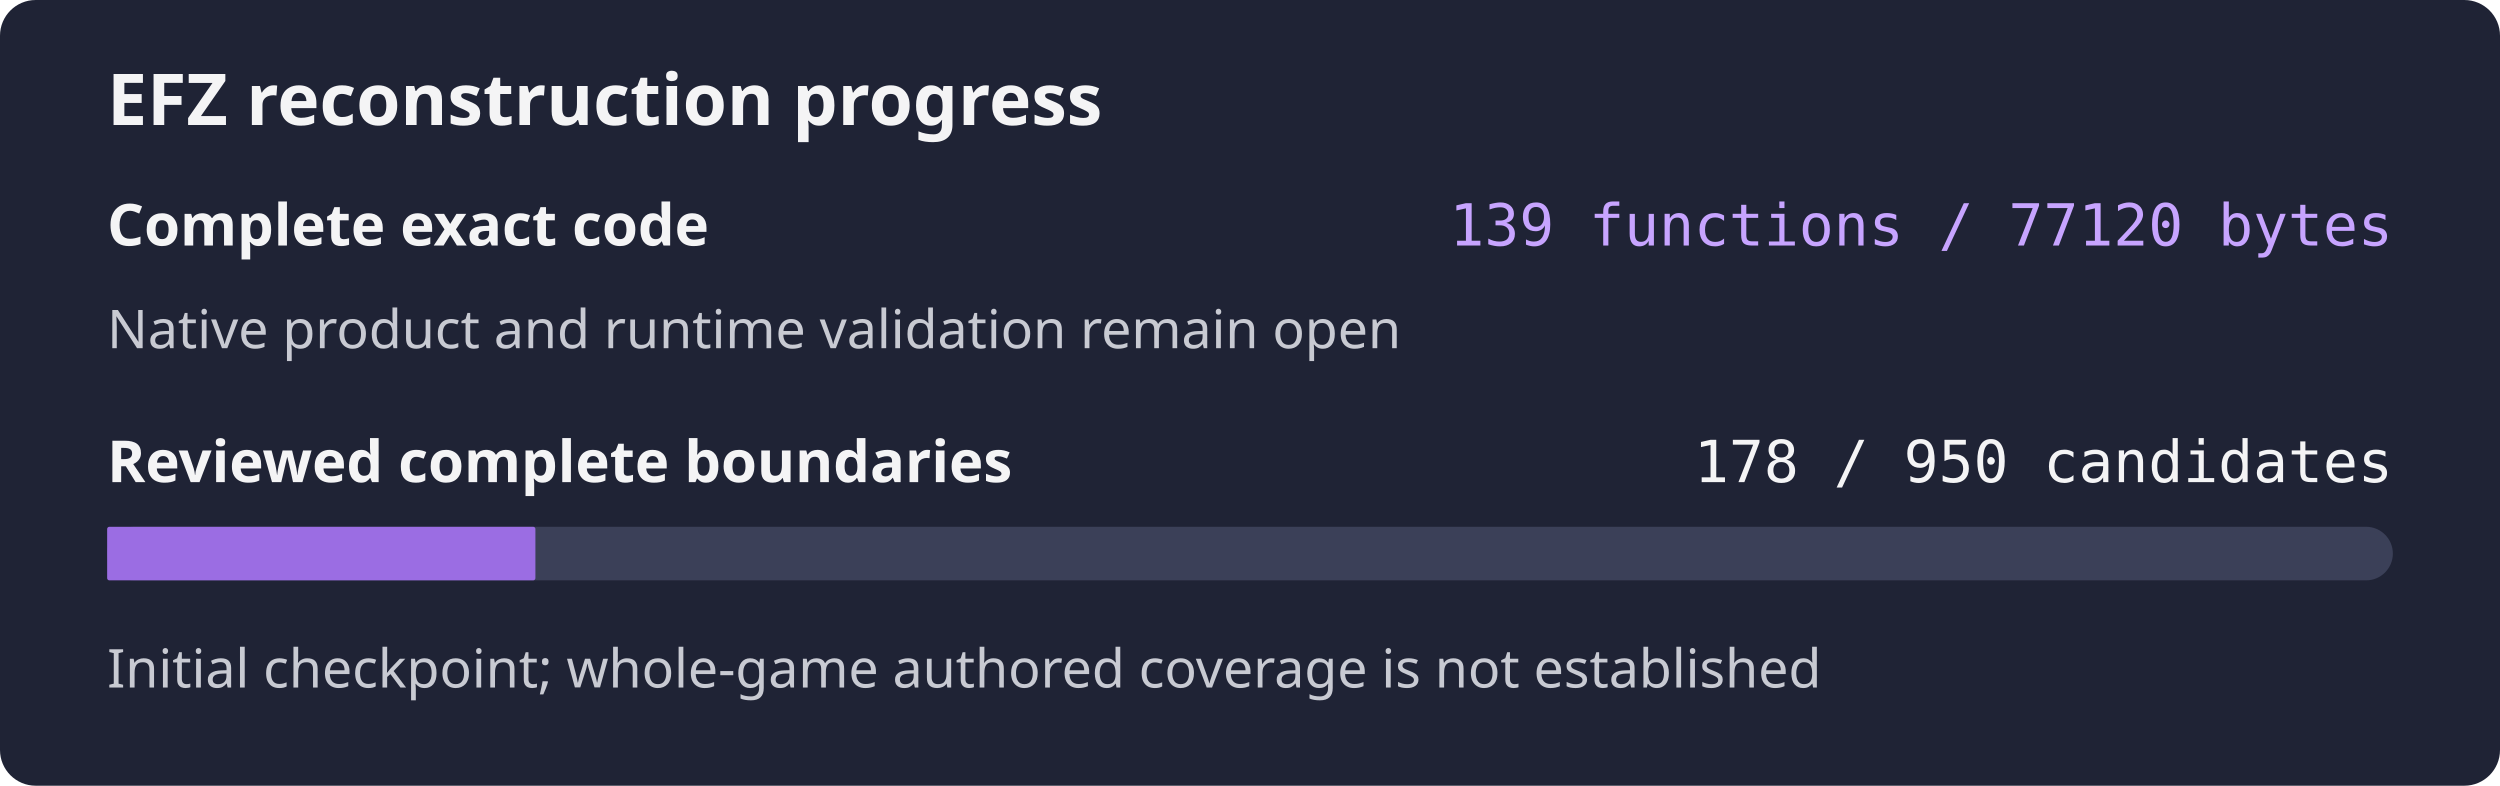
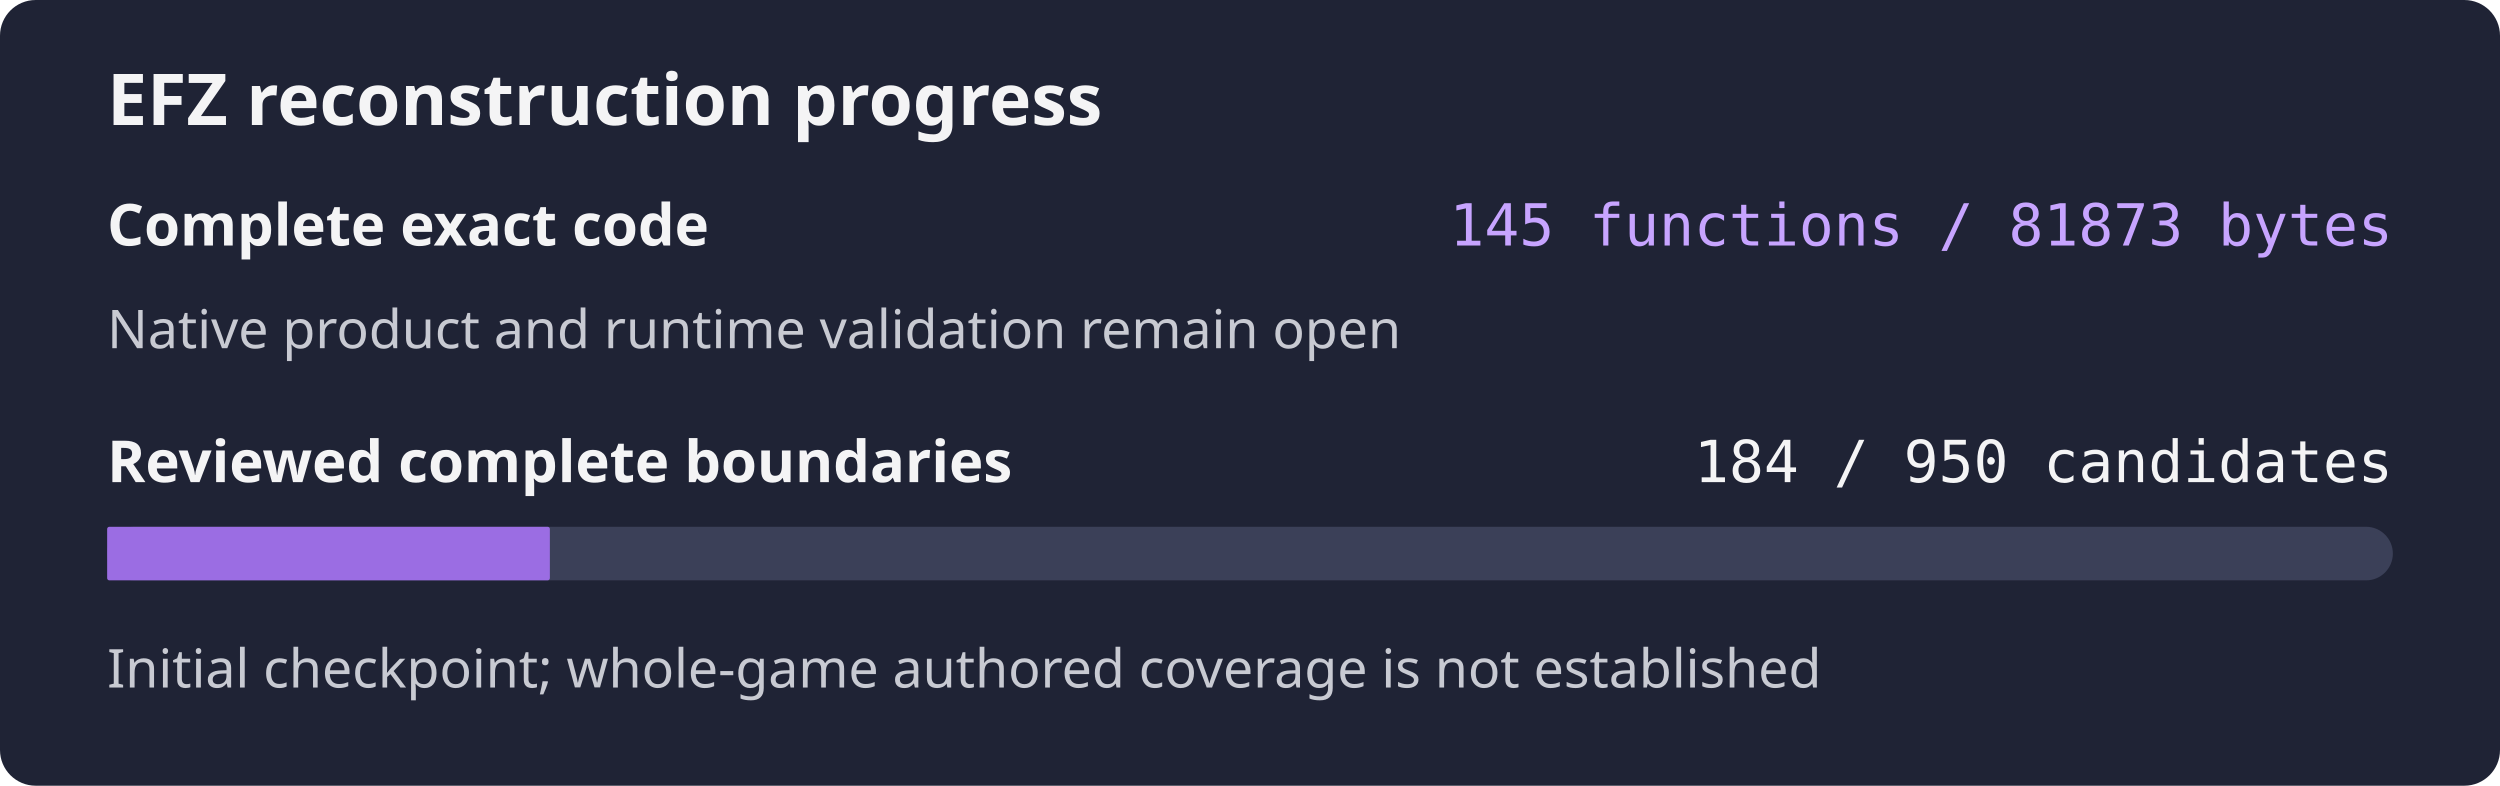
- <svg xmlns="http://www.w3.org/2000/svg" width="560" height="176" role="img" aria-label="EFZ reconstruction: 139 exact functions, 77120 exact bytes; 178 reviewed boundaries out of 950 candidates">
+ <svg xmlns="http://www.w3.org/2000/svg" width="560" height="176" role="img" aria-label="EFZ reconstruction: 145 exact functions, 81873 exact bytes; 184 reviewed boundaries out of 950 candidates">
  <rect width="560" height="176" rx="8" fill="#1f2335" />
  <text x="24" y="28" fill="#f4f4f5" font-family="sans-serif" font-size="16" font-weight="600">EFZ reconstruction progress</text>
  <text x="24" y="55" fill="#f4f4f5" font-family="sans-serif" font-size="13" font-weight="600">Complete exact code</text>
-   <text x="536" y="55" fill="#c7a4ff" text-anchor="end" font-family="monospace" font-size="13">139 functions / 77120 bytes</text>
+   <text x="536" y="55" fill="#c7a4ff" text-anchor="end" font-family="monospace" font-size="13">145 functions / 81873 bytes</text>
  <text x="24" y="78" fill="#c8cad2" font-family="sans-serif" font-size="12">Native product and runtime validation remain open</text>
  <text x="24" y="108" fill="#f4f4f5" font-family="sans-serif" font-size="13" font-weight="600">Reviewed complete boundaries</text>
-   <text x="536" y="108" fill="#f4f4f5" text-anchor="end" font-family="monospace" font-size="13">178 / 950 candidates</text>
+   <text x="536" y="108" fill="#f4f4f5" text-anchor="end" font-family="monospace" font-size="13">184 / 950 candidates</text>
  <rect x="24" y="118" width="512" height="12" rx="6" fill="#3b4058" />
-   <rect x="24" y="118" width="95.93" height="12" rx="0.5" fill="#9b6de3" />
+   <rect x="24" y="118" width="99.17" height="12" rx="0.5" fill="#9b6de3" />
  <text x="24" y="154" fill="#c8cad2" font-family="sans-serif" font-size="12">Initial checkpoint; whole-game authored coverage is not established</text>
</svg>
